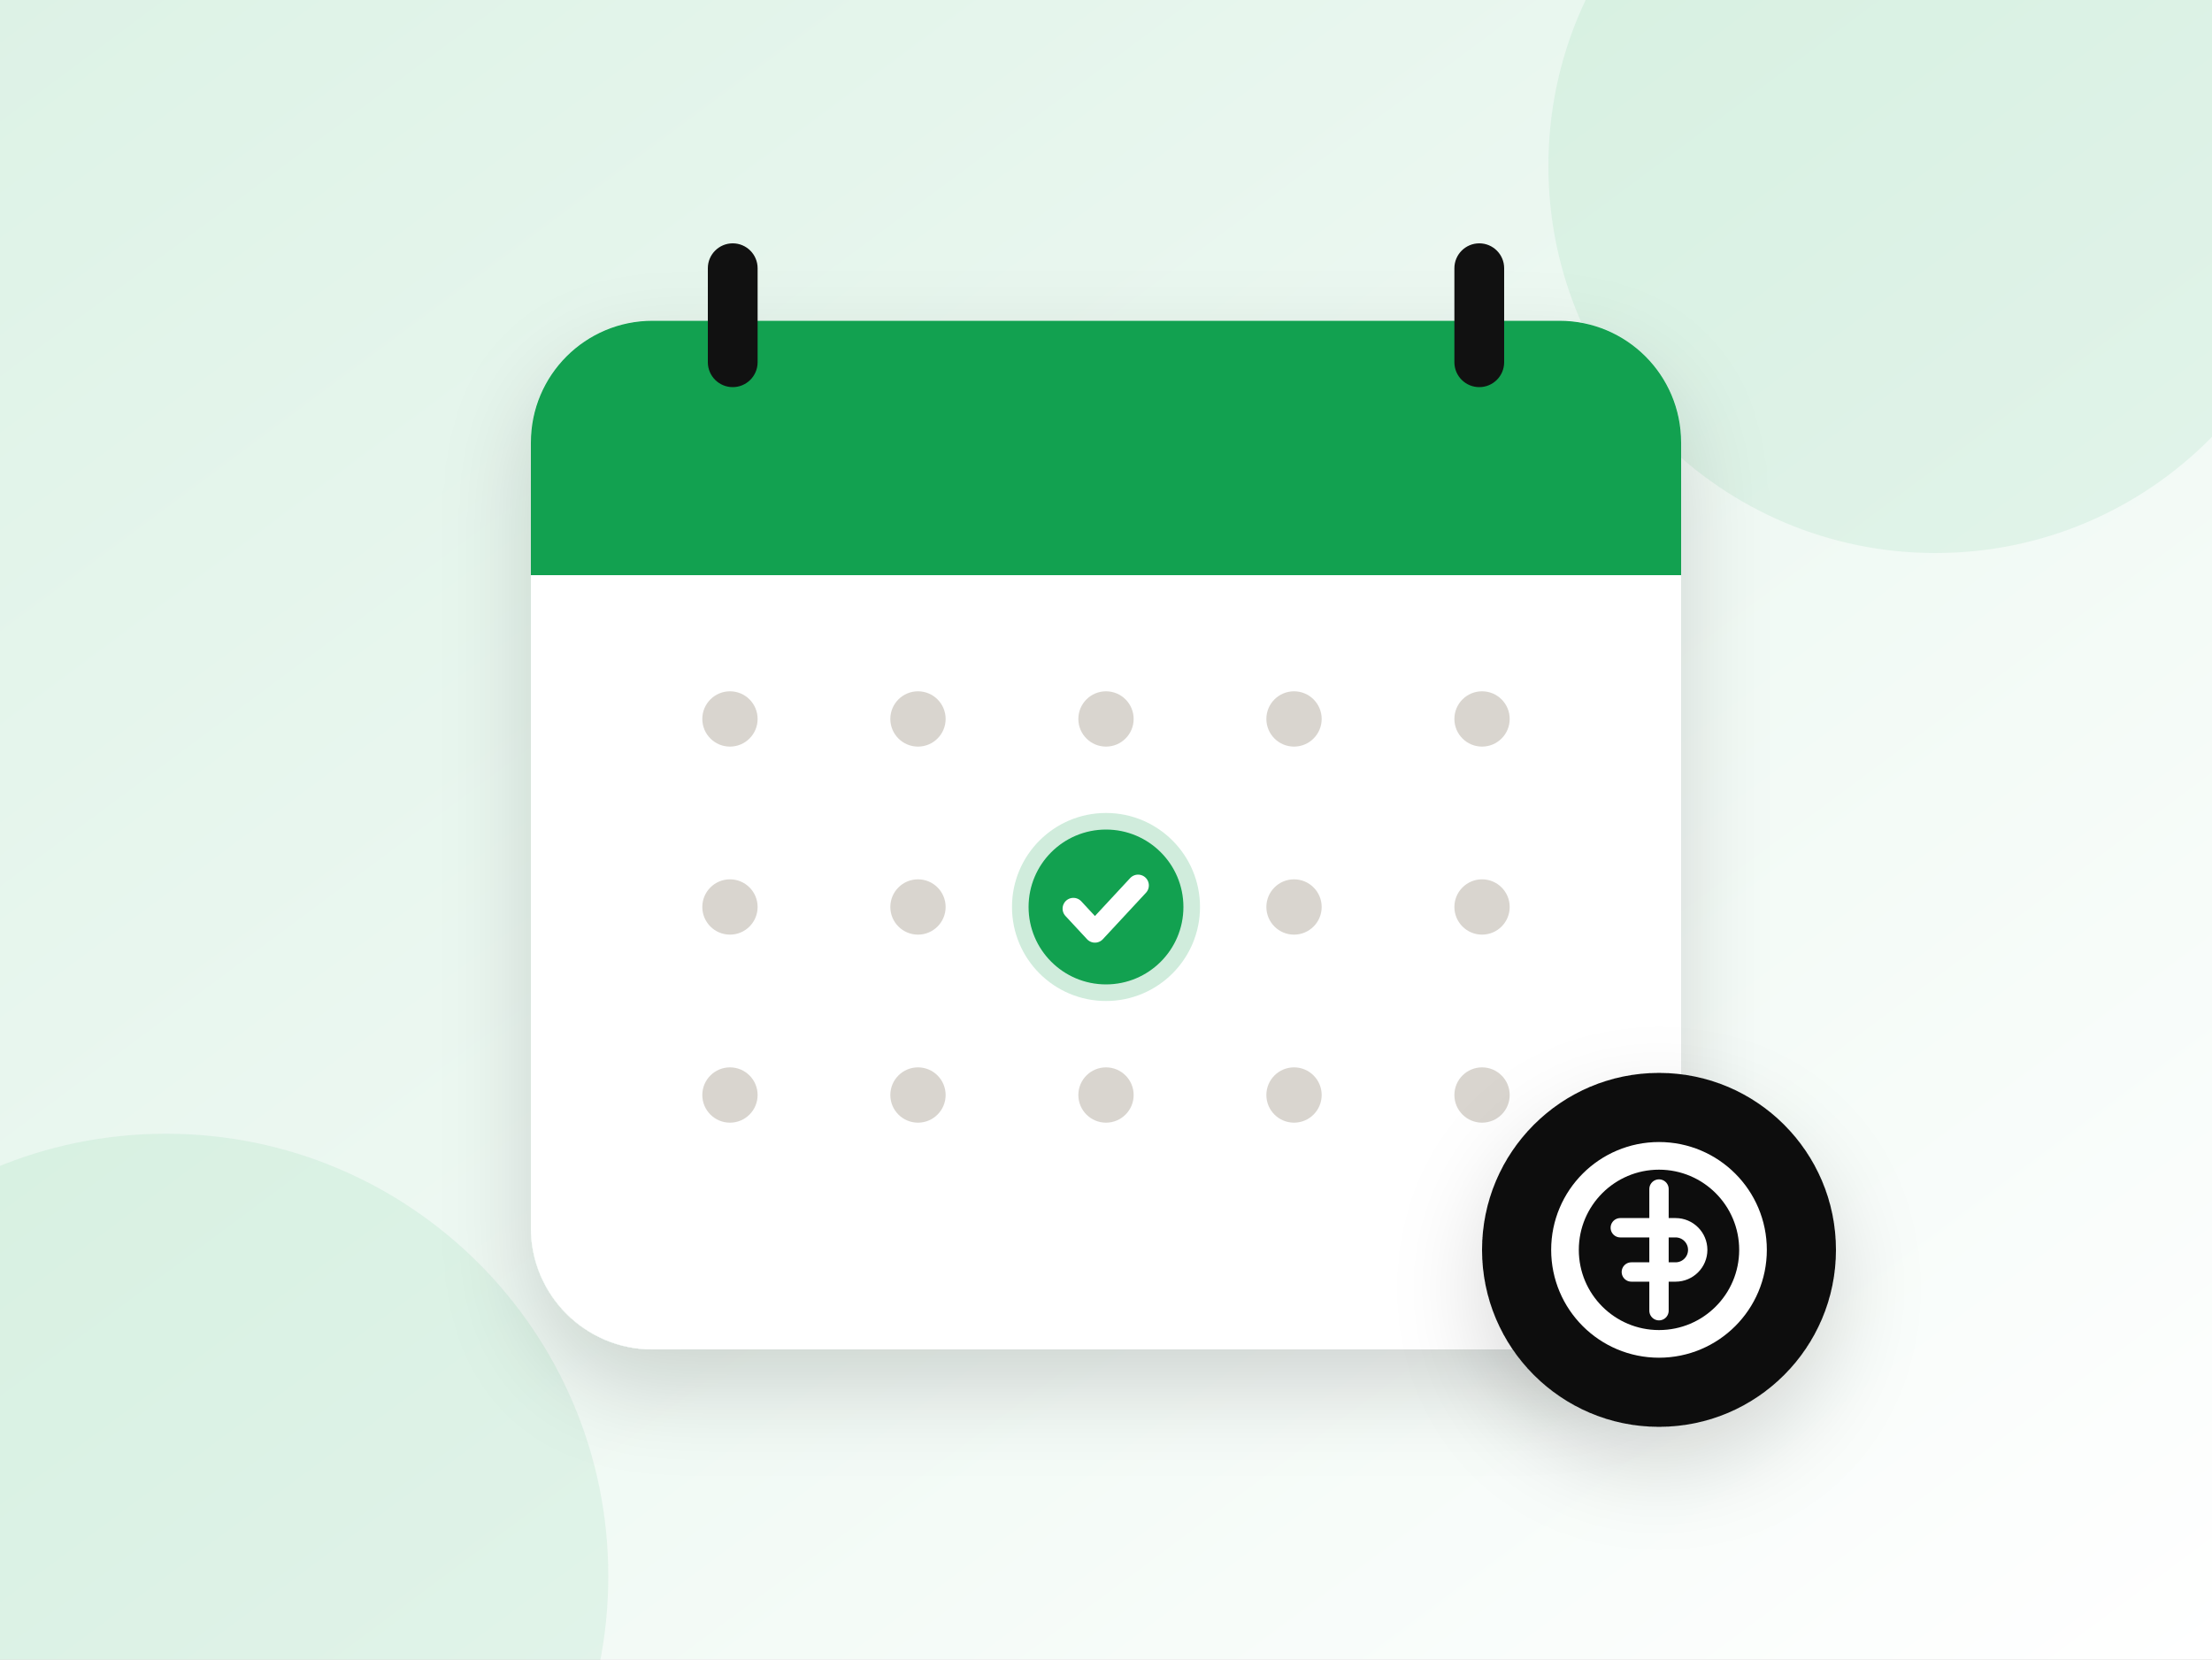
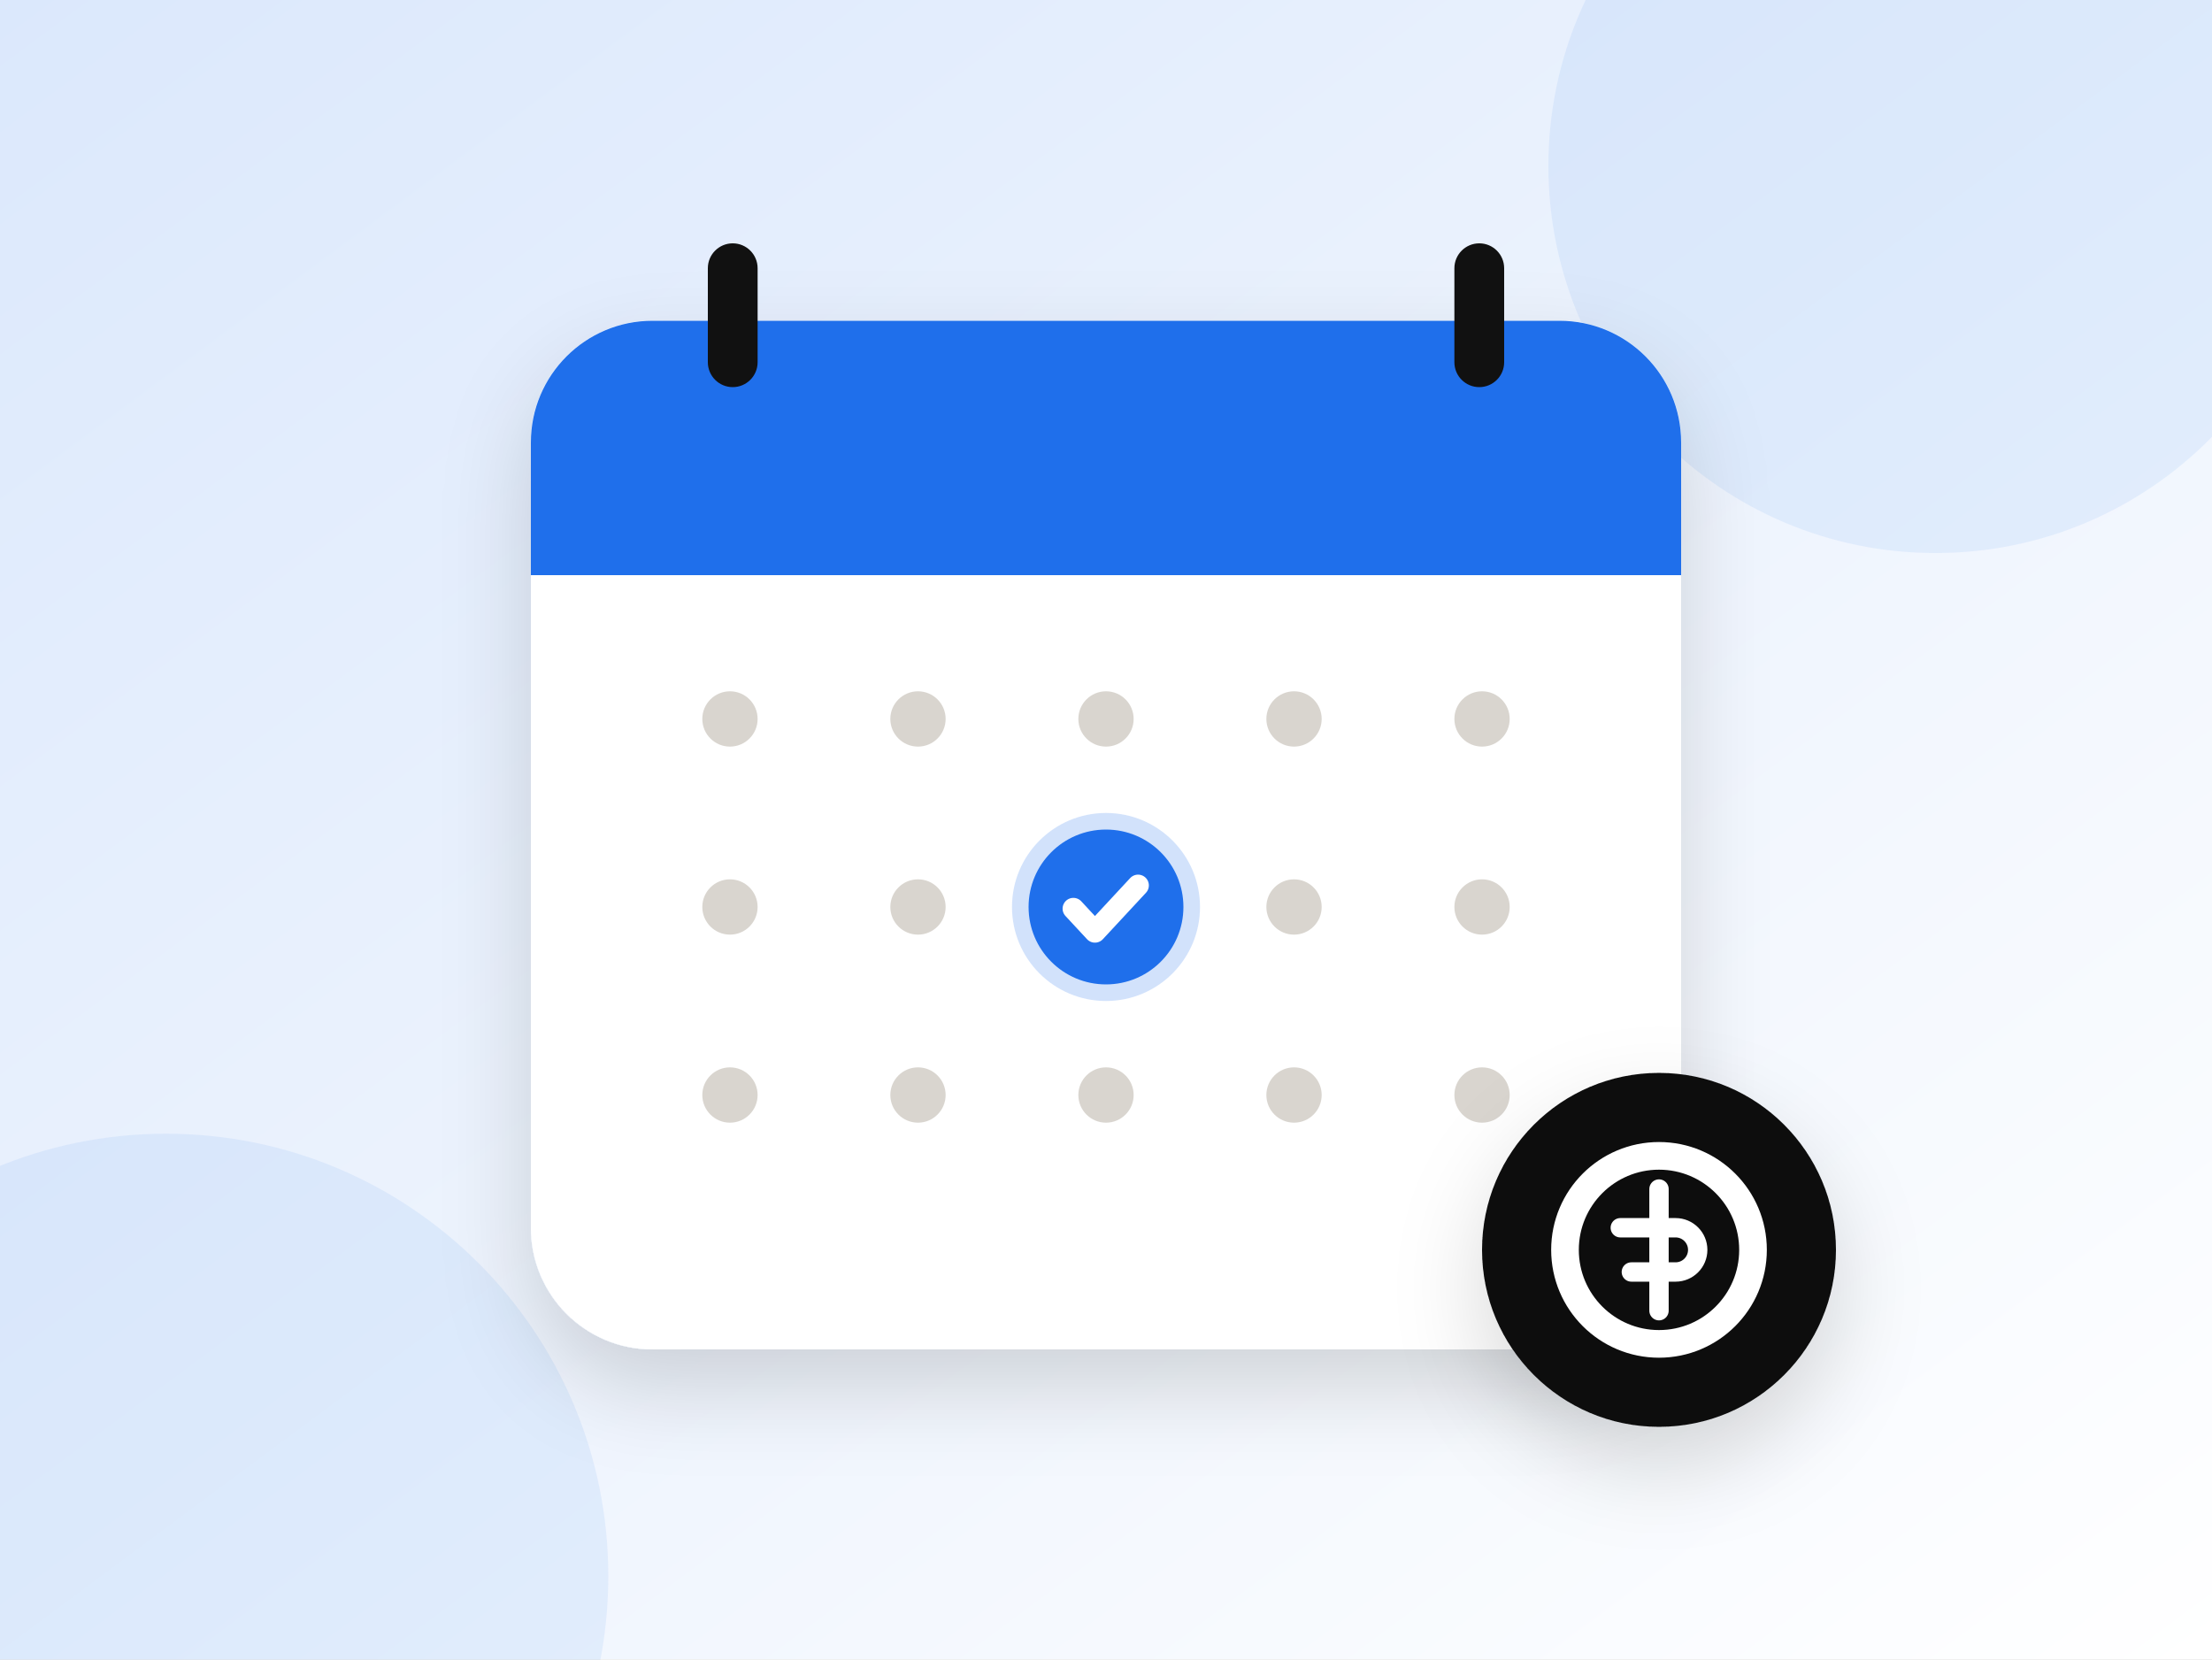
<svg xmlns="http://www.w3.org/2000/svg" viewBox="0 0 400 300" width="1200" height="900" role="img" aria-hidden="true">
  <defs>
    <linearGradient id="bg" x1="0" y1="0" x2="1" y2="1">
-       <stop offset="0" stop-color="#DDF2E6" />
+       <stop offset="0" stop-color="#DBE8FC" />
      <stop offset="1" stop-color="#fff" />
    </linearGradient>
    <filter id="s" x="-25%" y="-25%" width="150%" height="160%">
      <feDropShadow dx="0" dy="7" stdDeviation="8" flood-color="#111" flood-opacity=".15" />
    </filter>
  </defs>
  <style>
.fl{animation:fl 5s ease-in-out infinite}.fl2{animation:fl 6.5s ease-in-out -2s infinite}
.da{stroke-dasharray:7 9;animation:da 1.2s linear infinite}
.pu{animation:pu 2.6s ease-in-out infinite;transform-box:fill-box;transform-origin:center}
.wv{animation:wv 2.4s ease-in-out infinite}.wv2{animation:wv 2.4s ease-in-out .4s infinite}.wv3{animation:wv 2.4s ease-in-out .8s infinite}
.sw{animation:sw 6s ease-in-out infinite;transform-origin:200px 76px}
.ch{animation:ch 2s ease-in-out infinite}.ch2{animation:ch 2s ease-in-out .3s infinite}.ch3{animation:ch 2s ease-in-out .6s infinite}
@keyframes fl{50%{transform:translateY(-6px)}}
@keyframes da{to{stroke-dashoffset:-16}}
@keyframes pu{50%{transform:scale(1.18);opacity:.55}}
@keyframes wv{0%,100%{opacity:.25}50%{opacity:1}}
@keyframes sw{0%,100%{transform:rotate(-3deg)}50%{transform:rotate(3deg)}}
@keyframes ch{0%,100%{opacity:.3}50%{opacity:1}}
@media (prefers-reduced-motion:reduce){*{animation:none!important}}
</style>
  <rect width="400" height="300" fill="url(#bg)" />
-   <circle cx="350" cy="30" r="70" fill="#12A150" opacity=".08" />
-   <circle cx="30" cy="285" r="80" fill="#12A150" opacity=".08" />
+   <circle cx="350" cy="30" r="70" fill="#1F6FEB" opacity=".08" />
+   <circle cx="30" cy="285" r="80" fill="#1F6FEB" opacity=".08" />
  <g class="fl">
    <rect x="96" y="58" width="208" height="186" rx="22" fill="#fff" filter="url(#s)" />
-     <path d="M96 80a22 22 0 0 1 22-22h164a22 22 0 0 1 22 22v24H96z" fill="#12A150" />
+     <path d="M96 80a22 22 0 0 1 22-22h164a22 22 0 0 1 22 22v24H96z" fill="#1F6FEB" />
    <rect x="128" y="44" width="9" height="26" rx="4.5" fill="#111" />
    <rect x="263" y="44" width="9" height="26" rx="4.5" fill="#111" />
    <circle cx="132" cy="130" r="5" fill="#D9D5CF" />
    <circle cx="166" cy="130" r="5" fill="#D9D5CF" />
    <circle cx="200" cy="130" r="5" fill="#D9D5CF" />
    <circle cx="234" cy="130" r="5" fill="#D9D5CF" />
    <circle cx="268" cy="130" r="5" fill="#D9D5CF" />
    <circle cx="132" cy="164" r="5" fill="#D9D5CF" />
    <circle cx="166" cy="164" r="5" fill="#D9D5CF" />
    <circle cx="234" cy="164" r="5" fill="#D9D5CF" />
    <circle cx="268" cy="164" r="5" fill="#D9D5CF" />
    <circle cx="132" cy="198" r="5" fill="#D9D5CF" />
    <circle cx="166" cy="198" r="5" fill="#D9D5CF" />
    <circle cx="200" cy="198" r="5" fill="#D9D5CF" />
    <circle cx="234" cy="198" r="5" fill="#D9D5CF" />
    <circle cx="268" cy="198" r="5" fill="#D9D5CF" />
-     <circle class="pu" cx="200" cy="164" r="17" fill="#12A150" opacity=".2" />
-     <circle cx="200" cy="164" r="14" fill="#12A150" />
+     <circle class="pu" cx="200" cy="164" r="17" fill="#1F6FEB" opacity=".2" />
+     <circle cx="200" cy="164" r="14" fill="#1F6FEB" />
    <path d="M194.1 164.3l3.9 4.2 7.8-8.4" fill="none" stroke="#fff" stroke-width="3.9" stroke-linecap="round" stroke-linejoin="round" />
  </g>
  <g class="fl2">
    <circle cx="300" cy="226" r="32" fill="#111" filter="url(#s)" />
    <circle cx="300" cy="226" r="17" fill="none" stroke="#fff" stroke-width="5" />
    <path d="M300 215v22M293 222h10a4 4 0 0 1 0 8h-8" fill="none" stroke="#fff" stroke-width="3.5" stroke-linecap="round" />
  </g>
</svg>
